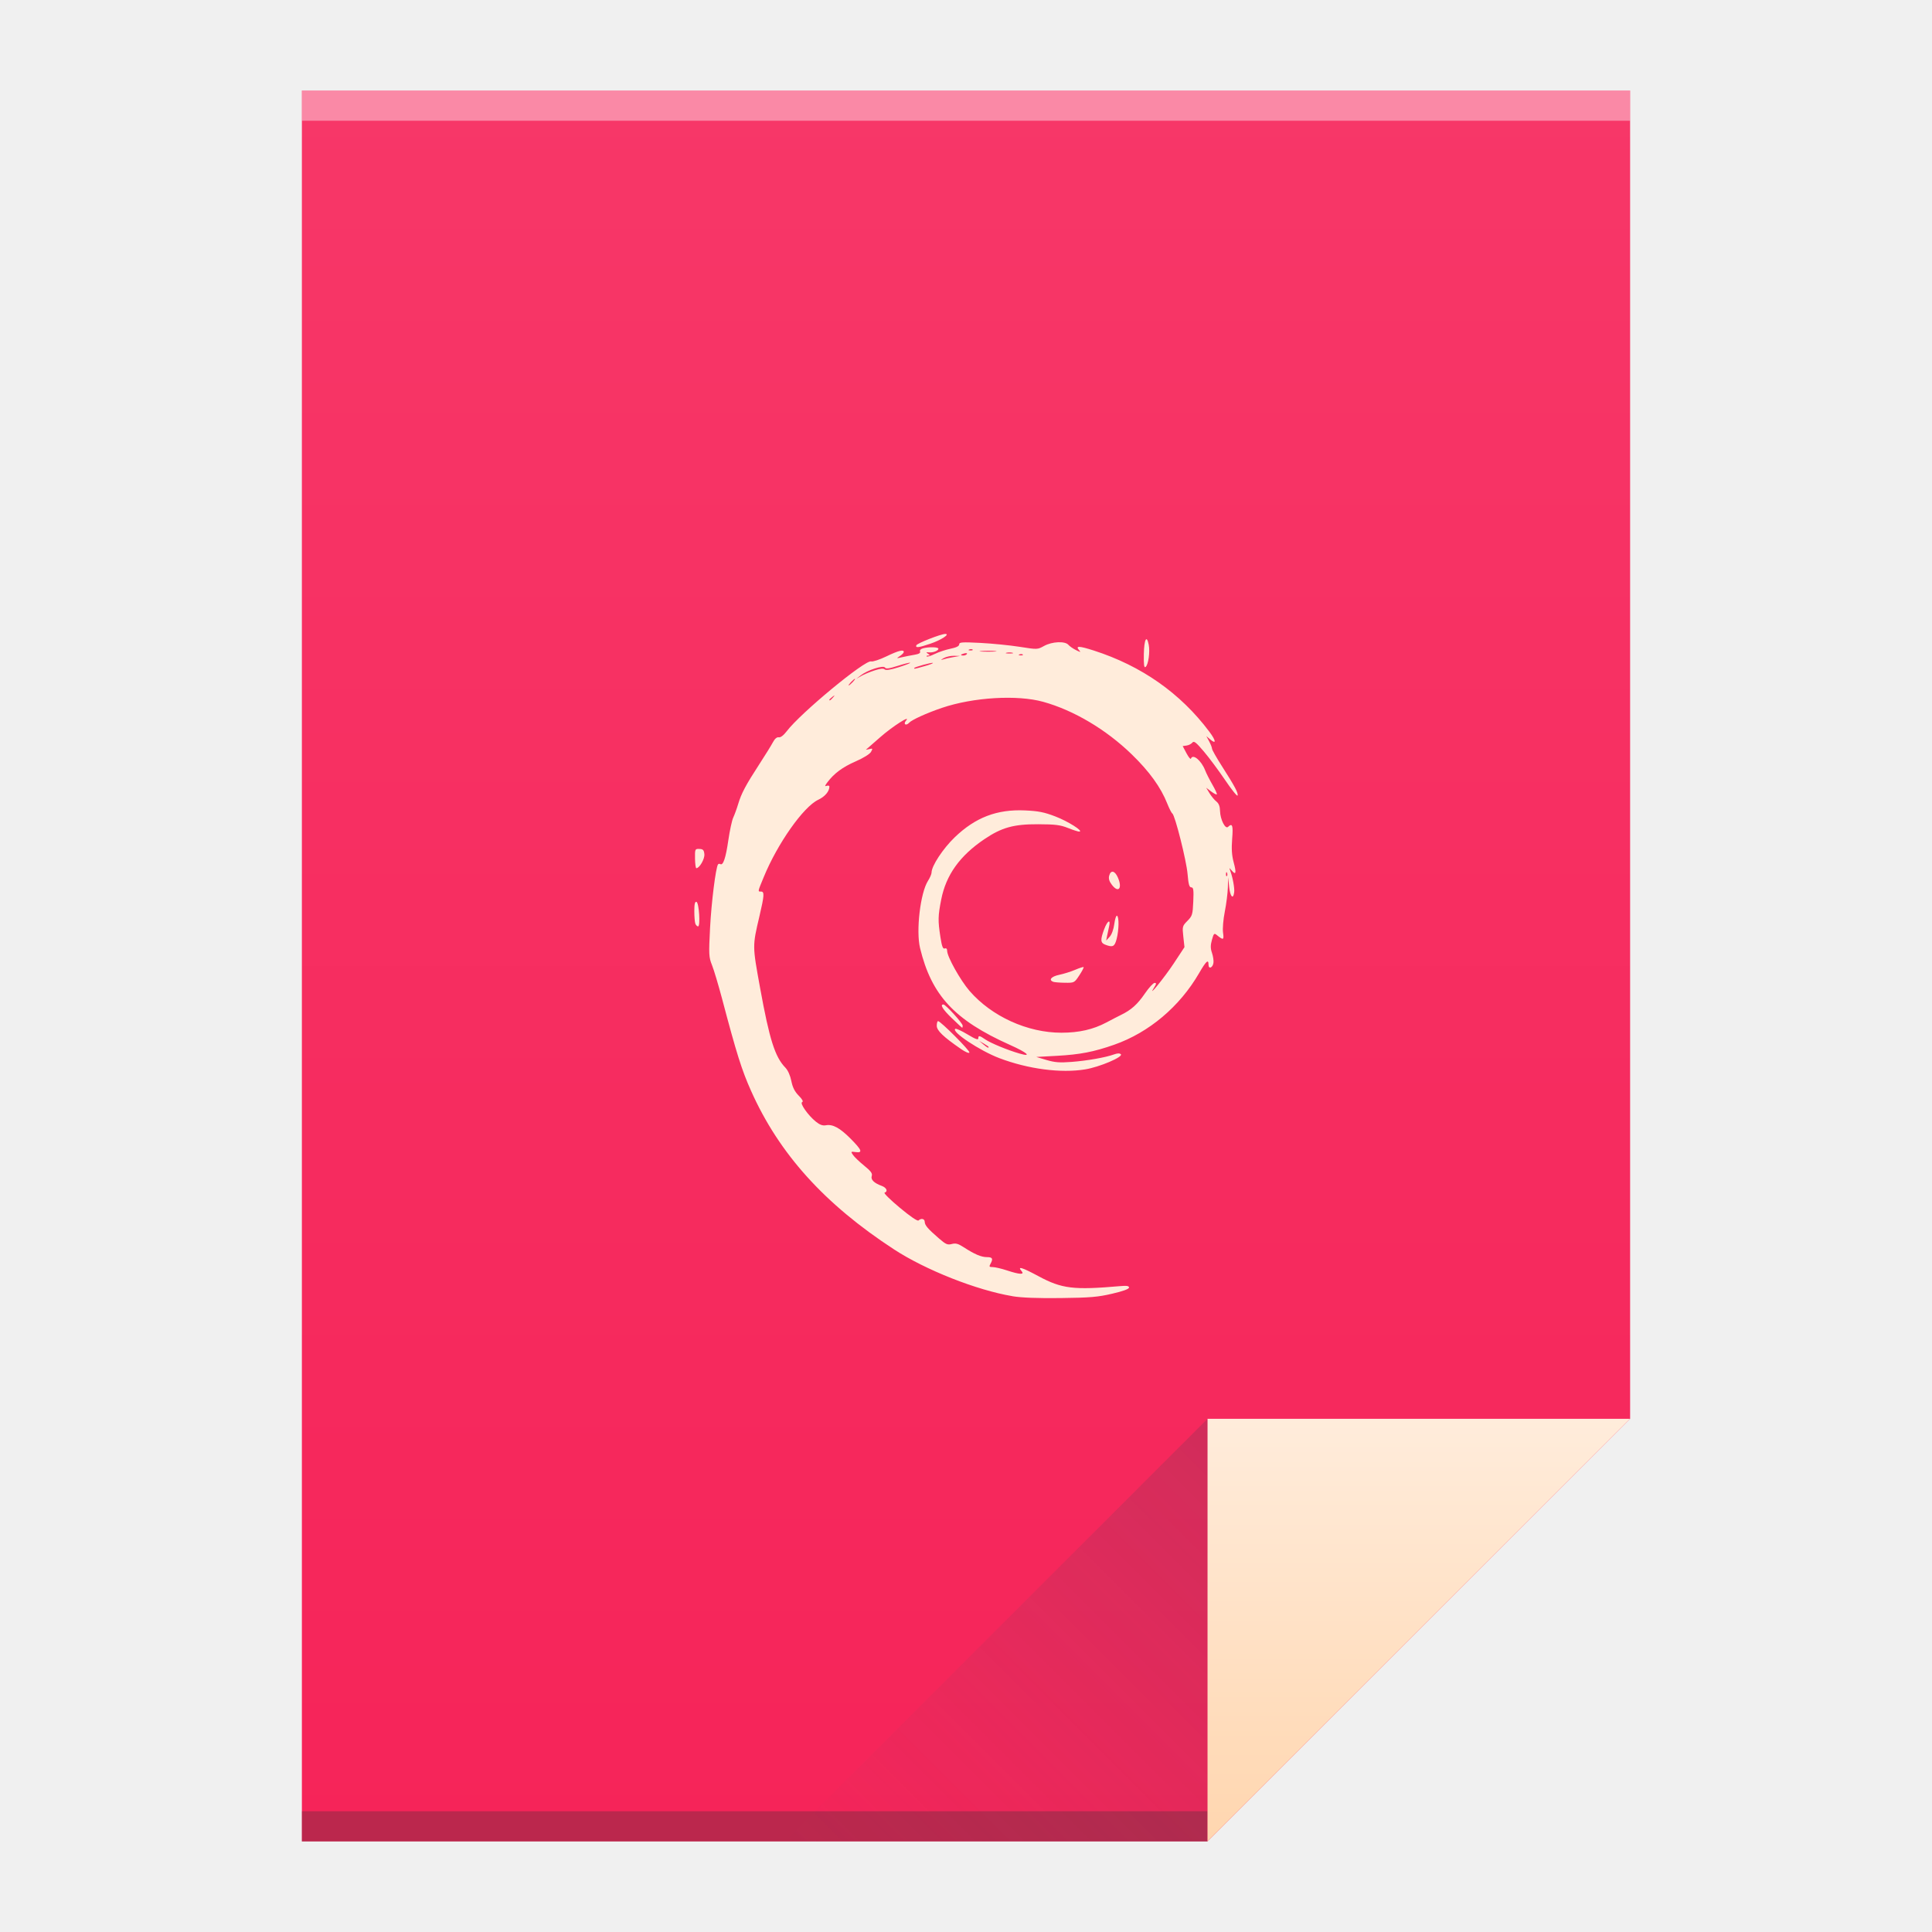
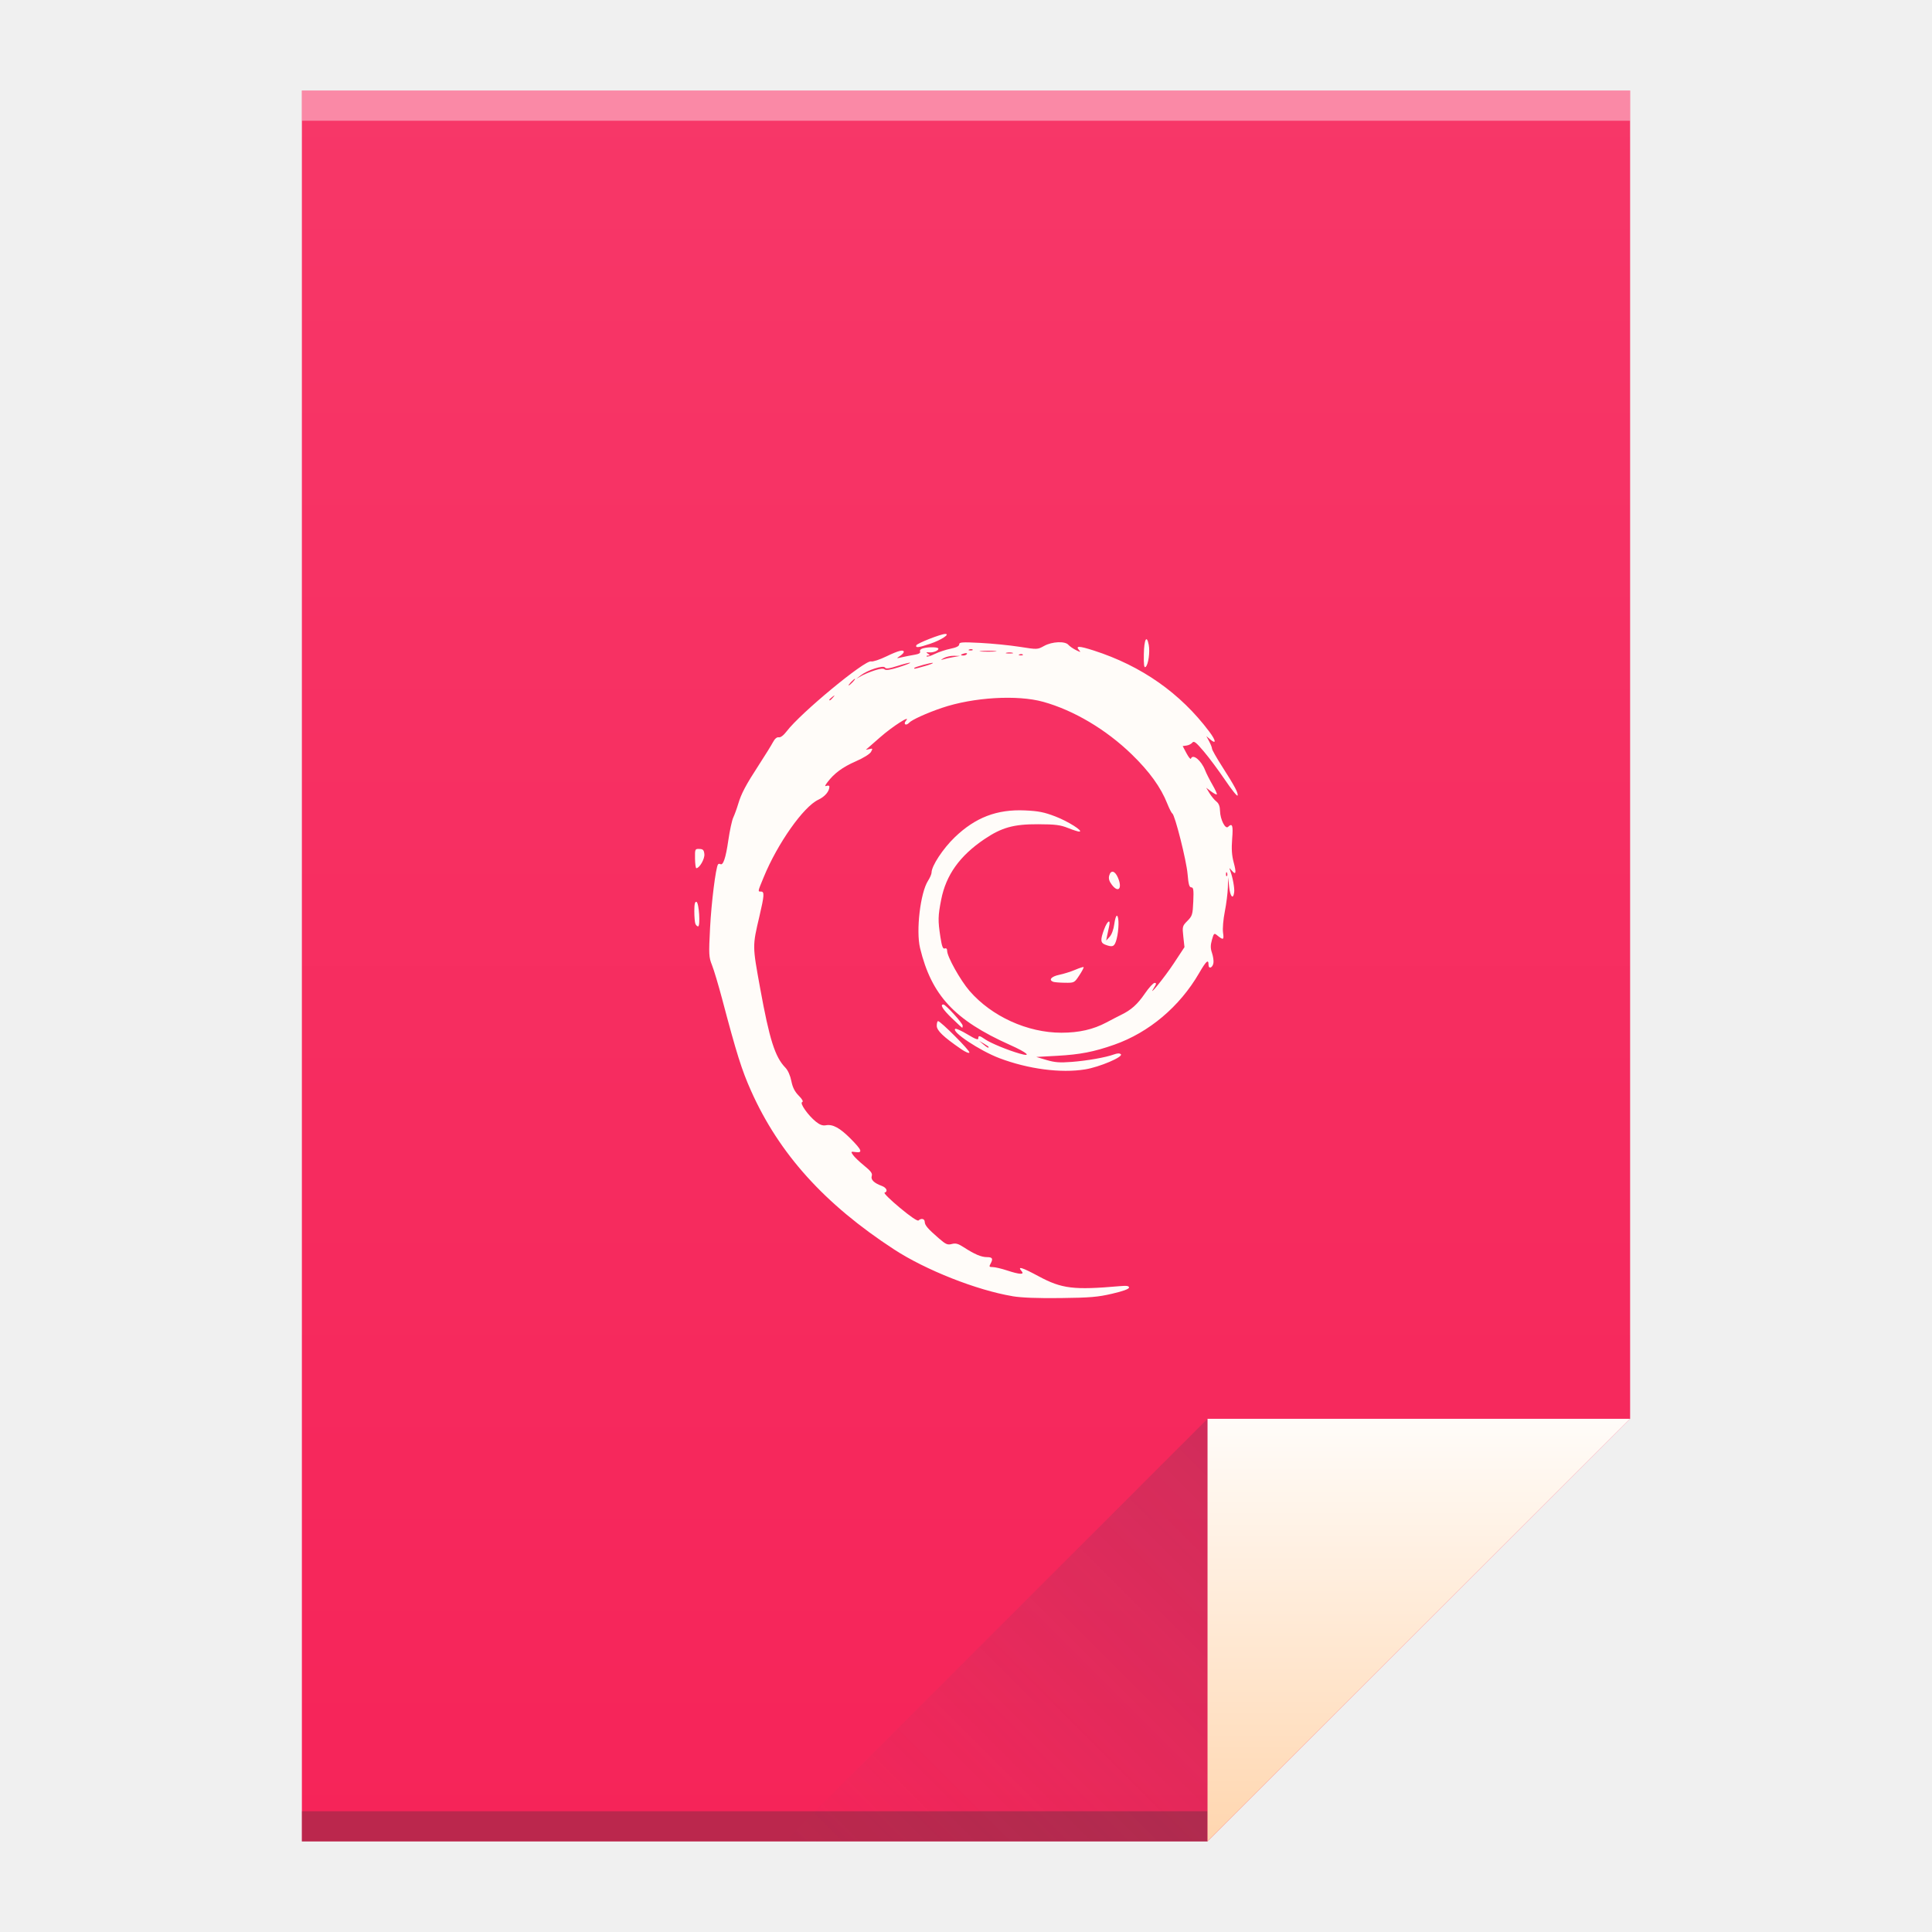
<svg xmlns="http://www.w3.org/2000/svg" xmlns:xlink="http://www.w3.org/1999/xlink" viewBox="0 0 64 64" id="svg2" version="1.1" width="64" height="64">
  <defs id="defs4">
    <linearGradient xlink:href="#linearGradient4300" id="linearGradient4306" x1="32" y1="61" x2="32" y2="3" gradientUnits="userSpaceOnUse" />
    <linearGradient gradientTransform="matrix(1,0,0,-1,-14,78)" xlink:href="#linearGradient4410" id="linearGradient4427" x1="54" y1="31" x2="40" y2="17" gradientUnits="userSpaceOnUse" />
    <linearGradient id="linearGradient4410">
      <stop style="stop-color:#383e51;stop-opacity:1" offset="0" id="stop4412" />
      <stop style="stop-color:#655c6f;stop-opacity:0" offset="1" id="stop4414" />
    </linearGradient>
    <linearGradient xlink:href="#linearGradient4351" id="linearGradient4357" x1="47" y1="61" x2="47" y2="47" gradientUnits="userSpaceOnUse" />
    <linearGradient id="linearGradient4351">
      <stop style="stop-color:#ffd6af;stop-opacity:1" offset="0" id="stop4353" />
-       <stop style="stop-color:#ffecdb;stop-opacity:1" offset="1" id="stop4355" />
+       <stop style="stop-color:#fffcf9;stop-opacity:1" offset="1" id="stop4355" />
    </linearGradient>
    <linearGradient id="linearGradient4300">
      <stop style="stop-color:#f62459;stop-opacity:1" offset="0" id="stop4302" />
      <stop style="stop-color:#f73768;stop-opacity:1" offset="1" id="stop4304" />
    </linearGradient>
  </defs>
  <path style="fill:url(#linearGradient4306);fill-opacity:1;stroke:none" d="M 10,3 10,61 40,61 54,47 54,17 54,3 40,3 10,3 Z" id="rect3500" />
  <rect style="opacity:1;fill:#2e3132;fill-opacity:0.294;stroke:none" id="rect4169" width="30" height="1" x="10" y="60" />
  <rect style="opacity:1;fill:#ffffff;fill-opacity:0.41;stroke:none" id="rect4236" width="44" height="1" x="10" y="3" />
  <path style="fill:url(#linearGradient4357);fill-opacity:1.0;fill-rule:evenodd;stroke:none;stroke-width:1px;stroke-linecap:butt;stroke-linejoin:miter;stroke-opacity:1" d="M 54,47 40,61 40,47 Z" id="path4314" />
  <path id="path4320" d="M 26,61 40,47 40,61 Z" style="opacity:0.2;fill:url(#linearGradient4427);fill-opacity:1;fill-rule:evenodd;stroke:none;stroke-width:1px;stroke-linecap:butt;stroke-linejoin:miter;stroke-opacity:1" />
-   <path style="fill:#ffecdb;fill-opacity:1" d="M 33.536,42.937 C 32.356,42.74 30.664,42.072 29.616,41.388 27.314,39.887 25.81,38.22 24.88,36.137 24.571,35.446 24.402,34.909 23.919,33.082 23.798,32.628 23.649,32.128 23.586,31.971 c -0.106,-0.265 -0.11,-0.354 -0.064,-1.239 0.044,-0.84 0.186,-1.976 0.262,-2.096 0.015,-0.023 0.05,-0.029 0.077,-0.012 0.094,0.056 0.181,-0.202 0.266,-0.791 0.047,-0.322 0.12,-0.66 0.163,-0.751 0.043,-0.091 0.116,-0.291 0.162,-0.445 0.106,-0.355 0.251,-0.628 0.698,-1.316 0.197,-0.303 0.401,-0.632 0.454,-0.733 0.063,-0.118 0.131,-0.176 0.194,-0.164 0.06,0.012 0.16,-0.065 0.265,-0.203 0.455,-0.6 2.597,-2.371 2.795,-2.311 0.054,0.016 0.28,-0.058 0.502,-0.165 0.402,-0.194 0.579,-0.239 0.579,-0.147 0,0.027 -0.058,0.087 -0.129,0.134 -0.125,0.083 -0.122,0.084 0.072,0.039 0.11,-0.026 0.296,-0.062 0.413,-0.081 0.144,-0.024 0.203,-0.058 0.183,-0.108 -0.017,-0.044 0.024,-0.087 0.103,-0.107 0.197,-0.051 0.505,-0.042 0.505,0.014 0,0.067 -0.176,0.135 -0.315,0.122 -0.095,-0.009 -0.1,-0.001 -0.029,0.046 0.071,0.047 0.072,0.057 0.005,0.058 -0.045,4.63e-4 -0.067,0.015 -0.049,0.032 0.018,0.017 0.138,-0.02 0.266,-0.083 0.128,-0.063 0.363,-0.141 0.522,-0.174 0.195,-0.04 0.289,-0.087 0.289,-0.144 0,-0.074 0.091,-0.08 0.703,-0.049 0.386,0.02 0.97,0.078 1.296,0.129 0.593,0.093 0.593,0.093 0.814,-0.029 0.265,-0.146 0.692,-0.166 0.804,-0.036 0.041,0.047 0.154,0.126 0.251,0.174 0.158,0.078 0.169,0.079 0.102,0.001 -0.127,-0.147 -8.76e-4,-0.143 0.489,0.014 1.581,0.508 2.869,1.413 3.825,2.686 0.227,0.302 0.24,0.438 0.026,0.254 l -0.123,-0.105 0.094,0.176 c 0.052,0.097 0.094,0.206 0.094,0.242 0,0.036 0.152,0.304 0.338,0.594 0.419,0.655 0.536,0.876 0.508,0.957 -0.012,0.035 -0.198,-0.196 -0.412,-0.513 -0.215,-0.317 -0.532,-0.744 -0.706,-0.948 -0.259,-0.306 -0.327,-0.358 -0.38,-0.293 -0.035,0.044 -0.122,0.088 -0.192,0.097 l -0.128,0.018 0.126,0.238 c 0.07,0.131 0.136,0.211 0.147,0.179 0.06,-0.174 0.341,0.055 0.469,0.381 0.041,0.106 0.152,0.324 0.245,0.485 0.093,0.161 0.158,0.304 0.143,0.317 -0.014,0.014 -0.099,-0.03 -0.189,-0.098 l -0.163,-0.123 0.111,0.183 c 0.061,0.101 0.163,0.224 0.227,0.274 0.08,0.062 0.118,0.16 0.121,0.313 0.007,0.282 0.175,0.615 0.266,0.527 0.143,-0.137 0.172,-0.051 0.136,0.397 -0.026,0.33 -0.012,0.548 0.05,0.778 0.095,0.351 0.075,0.437 -0.064,0.273 -0.089,-0.104 -0.089,-0.104 -0.05,0.004 0.085,0.232 0.148,0.579 0.131,0.715 -0.033,0.254 -0.132,0.148 -0.167,-0.177 l -0.033,-0.318 -0.01,0.338 c -0.005,0.186 -0.051,0.545 -0.101,0.798 -0.051,0.256 -0.077,0.565 -0.058,0.697 0.035,0.247 0.01,0.257 -0.205,0.08 -0.088,-0.072 -0.103,-0.058 -0.163,0.157 -0.051,0.181 -0.05,0.284 0.002,0.435 0.037,0.109 0.059,0.257 0.048,0.329 -0.025,0.165 -0.163,0.217 -0.163,0.061 0,-0.196 -0.078,-0.126 -0.315,0.283 -0.642,1.106 -1.658,1.962 -2.807,2.366 -0.678,0.238 -1.132,0.326 -1.896,0.368 l -0.688,0.038 0.34,0.101 c 0.274,0.081 0.435,0.093 0.832,0.063 0.519,-0.04 1.129,-0.148 1.406,-0.249 0.11,-0.04 0.185,-0.042 0.223,-0.005 0.09,0.086 -0.709,0.426 -1.183,0.502 -0.807,0.131 -1.887,-0.011 -2.84,-0.372 -0.647,-0.245 -1.607,-0.883 -1.46,-0.971 0.028,-0.017 0.21,0.067 0.406,0.185 0.25,0.152 0.355,0.191 0.355,0.134 0,-0.108 0.037,-0.103 0.235,0.033 0.179,0.122 0.73,0.35 1.127,0.465 0.433,0.126 0.265,-0.027 -0.315,-0.286 -1.835,-0.821 -2.597,-1.642 -2.976,-3.208 -0.139,-0.574 0.01,-1.833 0.264,-2.228 0.064,-0.1 0.117,-0.223 0.117,-0.273 0,-0.218 0.379,-0.794 0.768,-1.168 0.685,-0.658 1.398,-0.931 2.323,-0.89 0.447,0.02 0.638,0.057 1.01,0.2 0.422,0.161 0.954,0.499 0.791,0.502 -0.038,8.15e-4 -0.206,-0.053 -0.373,-0.12 -0.254,-0.101 -0.416,-0.122 -0.992,-0.124 -0.808,-0.003 -1.203,0.107 -1.778,0.495 -0.815,0.551 -1.269,1.185 -1.429,1.999 -0.108,0.546 -0.111,0.698 -0.027,1.24 0.048,0.312 0.083,0.404 0.143,0.382 0.051,-0.019 0.08,0.009 0.08,0.076 0,0.194 0.439,0.979 0.743,1.33 0.733,0.845 1.918,1.384 3.042,1.384 0.584,0 1.055,-0.108 1.49,-0.339 0.174,-0.093 0.395,-0.207 0.489,-0.253 0.334,-0.162 0.541,-0.348 0.783,-0.701 0.135,-0.197 0.281,-0.357 0.325,-0.357 0.065,0 0.063,0.028 -0.015,0.151 -0.256,0.405 0.345,-0.332 0.656,-0.805 l 0.349,-0.53 -0.038,-0.348 c -0.037,-0.335 -0.031,-0.355 0.136,-0.523 0.161,-0.162 0.175,-0.21 0.194,-0.642 0.017,-0.387 0.005,-0.467 -0.066,-0.468 -0.066,-3.86e-4 -0.095,-0.102 -0.123,-0.441 -0.038,-0.448 -0.418,-1.956 -0.506,-2.008 -0.027,-0.016 -0.101,-0.161 -0.165,-0.322 -0.216,-0.545 -0.594,-1.068 -1.183,-1.639 -0.848,-0.821 -1.917,-1.455 -2.927,-1.736 -0.859,-0.239 -2.317,-0.152 -3.356,0.2 -0.507,0.172 -1.006,0.399 -1.091,0.497 -0.038,0.044 -0.094,0.066 -0.123,0.049 -0.031,-0.018 -0.023,-0.068 0.02,-0.117 0.191,-0.221 -0.444,0.184 -0.852,0.544 -0.247,0.218 -0.458,0.402 -0.469,0.41 -0.011,0.008 0.037,3.81e-4 0.107,-0.017 0.116,-0.029 0.121,-0.021 0.058,0.092 -0.04,0.072 -0.251,0.203 -0.508,0.315 -0.433,0.189 -0.713,0.396 -0.936,0.692 -0.089,0.118 -0.094,0.144 -0.024,0.118 0.049,-0.018 0.09,-0.007 0.09,0.025 0,0.157 -0.149,0.333 -0.369,0.436 -0.488,0.228 -1.347,1.444 -1.806,2.561 -0.205,0.497 -0.202,0.48 -0.09,0.48 0.117,0 0.109,0.128 -0.052,0.815 -0.235,1.001 -0.235,0.969 0.021,2.377 0.312,1.716 0.494,2.289 0.84,2.644 0.081,0.083 0.16,0.261 0.195,0.439 0.042,0.213 0.113,0.353 0.245,0.486 0.12,0.122 0.16,0.196 0.114,0.213 -0.091,0.032 0.193,0.438 0.452,0.647 0.13,0.105 0.227,0.141 0.332,0.121 0.229,-0.042 0.463,0.085 0.822,0.446 0.373,0.376 0.41,0.476 0.163,0.442 -0.159,-0.022 -0.163,-0.018 -0.084,0.097 0.045,0.066 0.211,0.225 0.369,0.353 0.222,0.18 0.279,0.257 0.251,0.342 -0.04,0.121 0.074,0.234 0.333,0.329 0.16,0.059 0.212,0.186 0.091,0.224 -0.037,0.012 0.189,0.235 0.502,0.496 0.352,0.294 0.589,0.455 0.623,0.424 0.089,-0.083 0.203,-0.058 0.206,0.046 0.002,0.113 0.103,0.231 0.468,0.547 0.23,0.2 0.288,0.225 0.429,0.187 0.129,-0.034 0.21,-0.012 0.392,0.106 0.363,0.235 0.583,0.329 0.772,0.329 0.185,0 0.212,0.051 0.116,0.224 -0.051,0.091 -0.04,0.106 0.077,0.106 0.075,0 0.286,0.05 0.47,0.11 0.417,0.138 0.591,0.147 0.486,0.026 -0.154,-0.179 0.009,-0.13 0.561,0.167 0.771,0.415 1.161,0.462 2.695,0.328 0.227,-0.02 0.301,-0.008 0.301,0.047 0,0.048 -0.197,0.12 -0.559,0.204 -0.476,0.111 -0.73,0.132 -1.706,0.144 -0.769,0.009 -1.295,-0.011 -1.596,-0.061 z m -0.785,-8.252 c 0,-0.012 -0.071,-0.063 -0.158,-0.113 l -0.158,-0.092 0.135,0.113 c 0.132,0.111 0.18,0.135 0.18,0.092 z m 7.897,-5.769 c -0.018,-0.044 -0.032,-0.031 -0.035,0.033 -0.003,0.058 0.011,0.091 0.03,0.072 0.019,-0.018 0.021,-0.066 0.004,-0.106 z m -13.053,-5.811 c 0.071,-0.087 0.069,-0.089 -0.022,-0.021 -0.055,0.042 -0.1,0.085 -0.1,0.096 0,0.045 0.047,0.016 0.122,-0.076 z m 0.652,-0.509 c 0.057,-0.061 0.091,-0.11 0.075,-0.11 -0.016,0 -0.075,0.05 -0.133,0.11 -0.057,0.061 -0.091,0.11 -0.075,0.11 0.016,0 0.075,-0.05 0.133,-0.11 z m 0.722,-0.387 c 0.189,-0.061 0.297,-0.072 0.336,-0.034 0.04,0.038 0.188,0.016 0.463,-0.071 0.223,-0.07 0.394,-0.137 0.382,-0.149 -0.013,-0.012 -0.196,0.034 -0.407,0.101 -0.29,0.093 -0.395,0.107 -0.427,0.057 -0.055,-0.085 -0.577,0.083 -0.801,0.257 l -0.153,0.119 0.165,-0.095 c 0.091,-0.052 0.29,-0.136 0.443,-0.185 z m 1.654,-0.14 c 0.167,-0.047 0.293,-0.096 0.281,-0.108 -0.027,-0.026 -0.62,0.137 -0.62,0.17 0,0.033 0.005,0.032 0.339,-0.063 z m 0.951,-0.3 0.229,-0.04 -0.201,-0.005 c -0.11,-0.003 -0.265,0.033 -0.344,0.079 -0.093,0.055 -0.103,0.071 -0.029,0.045 0.063,-0.022 0.218,-0.057 0.344,-0.079 z m 0.456,-0.104 c 0.018,-0.027 -0.02,-0.037 -0.083,-0.021 -0.134,0.034 -0.151,0.071 -0.032,0.071 0.045,0 0.097,-0.022 0.115,-0.05 z m 1.852,0.017 c -0.019,-0.018 -0.069,-0.02 -0.11,-0.004 -0.046,0.018 -0.032,0.031 0.035,0.033 0.06,0.002 0.094,-0.011 0.075,-0.029 z M 33.54,21.623 c -0.055,-0.014 -0.146,-0.014 -0.201,0 -0.055,0.014 -0.01,0.025 0.1,0.025 0.11,0 0.156,-0.011 0.1,-0.025 z m -0.572,-0.057 c -0.117,-0.012 -0.324,-0.012 -0.459,-3.63e-4 -0.135,0.012 -0.039,0.021 0.214,0.022 0.252,1.98e-4 0.363,-0.009 0.245,-0.021 z m -0.748,-0.048 c -0.019,-0.018 -0.069,-0.02 -0.11,-0.004 -0.046,0.018 -0.032,0.031 0.035,0.033 0.06,0.002 0.094,-0.011 0.075,-0.029 z m -0.388,13.23 c -0.584,-0.402 -0.801,-0.61 -0.801,-0.769 0,-0.084 0.02,-0.153 0.044,-0.153 0.083,0 1.059,0.978 1.038,1.04 -0.012,0.036 -0.13,-0.014 -0.282,-0.118 z M 31.53,33.728 c -0.303,-0.294 -0.401,-0.453 -0.278,-0.453 0.074,0 0.638,0.62 0.638,0.701 0,0.038 -0.007,0.069 -0.016,0.069 -0.009,0 -0.164,-0.143 -0.344,-0.318 z m 3.357,-1.205 c -0.16,-0.062 -0.06,-0.177 0.201,-0.231 0.15,-0.031 0.388,-0.106 0.529,-0.166 0.141,-0.061 0.267,-0.101 0.279,-0.089 0.012,0.012 -0.051,0.134 -0.142,0.272 -0.164,0.249 -0.167,0.25 -0.48,0.246 -0.174,-0.002 -0.348,-0.017 -0.387,-0.032 z m 1.721,-1.231 c -0.155,-0.06 -0.161,-0.161 -0.032,-0.507 0.111,-0.297 0.226,-0.356 0.162,-0.083 -0.023,0.098 -0.054,0.241 -0.068,0.317 l -0.026,0.138 0.115,-0.125 c 0.068,-0.074 0.131,-0.248 0.154,-0.426 0.022,-0.165 0.062,-0.287 0.09,-0.271 0.071,0.042 0.063,0.477 -0.013,0.77 -0.067,0.256 -0.127,0.285 -0.38,0.188 z M 23.035,30.601 c -0.019,-0.048 -0.035,-0.236 -0.035,-0.417 0,-0.24 0.02,-0.324 0.072,-0.308 0.085,0.027 0.135,0.812 0.052,0.812 -0.03,0 -0.069,-0.039 -0.089,-0.087 z M 36.834,29.313 c -0.089,-0.116 -0.117,-0.207 -0.091,-0.304 0.052,-0.198 0.188,-0.17 0.288,0.06 0.156,0.358 0.021,0.526 -0.197,0.244 z M 23.023,28.439 c -0.004,-0.312 -3.1e-5,-0.322 0.144,-0.317 0.122,0.004 0.152,0.035 0.166,0.173 0.016,0.156 -0.161,0.465 -0.266,0.465 -0.022,0 -0.041,-0.145 -0.044,-0.322 z m 14.868,-6.767 c 0.009,-0.493 0.094,-0.659 0.162,-0.315 0.047,0.24 -0.013,0.665 -0.104,0.737 -0.05,0.039 -0.064,-0.068 -0.058,-0.423 z m -7.537,-0.295 c 0.023,-0.066 0.814,-0.377 0.96,-0.377 0.171,0 -0.136,0.202 -0.491,0.322 -0.396,0.134 -0.501,0.146 -0.469,0.056 z" id="path4181" />
+   <path style="fill:#fffcf9;fill-opacity:1" d="M 33.536,42.937 C 32.356,42.74 30.664,42.072 29.616,41.388 27.314,39.887 25.81,38.22 24.88,36.137 24.571,35.446 24.402,34.909 23.919,33.082 23.798,32.628 23.649,32.128 23.586,31.971 c -0.106,-0.265 -0.11,-0.354 -0.064,-1.239 0.044,-0.84 0.186,-1.976 0.262,-2.096 0.015,-0.023 0.05,-0.029 0.077,-0.012 0.094,0.056 0.181,-0.202 0.266,-0.791 0.047,-0.322 0.12,-0.66 0.163,-0.751 0.043,-0.091 0.116,-0.291 0.162,-0.445 0.106,-0.355 0.251,-0.628 0.698,-1.316 0.197,-0.303 0.401,-0.632 0.454,-0.733 0.063,-0.118 0.131,-0.176 0.194,-0.164 0.06,0.012 0.16,-0.065 0.265,-0.203 0.455,-0.6 2.597,-2.371 2.795,-2.311 0.054,0.016 0.28,-0.058 0.502,-0.165 0.402,-0.194 0.579,-0.239 0.579,-0.147 0,0.027 -0.058,0.087 -0.129,0.134 -0.125,0.083 -0.122,0.084 0.072,0.039 0.11,-0.026 0.296,-0.062 0.413,-0.081 0.144,-0.024 0.203,-0.058 0.183,-0.108 -0.017,-0.044 0.024,-0.087 0.103,-0.107 0.197,-0.051 0.505,-0.042 0.505,0.014 0,0.067 -0.176,0.135 -0.315,0.122 -0.095,-0.009 -0.1,-0.001 -0.029,0.046 0.071,0.047 0.072,0.057 0.005,0.058 -0.045,4.63e-4 -0.067,0.015 -0.049,0.032 0.018,0.017 0.138,-0.02 0.266,-0.083 0.128,-0.063 0.363,-0.141 0.522,-0.174 0.195,-0.04 0.289,-0.087 0.289,-0.144 0,-0.074 0.091,-0.08 0.703,-0.049 0.386,0.02 0.97,0.078 1.296,0.129 0.593,0.093 0.593,0.093 0.814,-0.029 0.265,-0.146 0.692,-0.166 0.804,-0.036 0.041,0.047 0.154,0.126 0.251,0.174 0.158,0.078 0.169,0.079 0.102,0.001 -0.127,-0.147 -8.76e-4,-0.143 0.489,0.014 1.581,0.508 2.869,1.413 3.825,2.686 0.227,0.302 0.24,0.438 0.026,0.254 l -0.123,-0.105 0.094,0.176 c 0.052,0.097 0.094,0.206 0.094,0.242 0,0.036 0.152,0.304 0.338,0.594 0.419,0.655 0.536,0.876 0.508,0.957 -0.012,0.035 -0.198,-0.196 -0.412,-0.513 -0.215,-0.317 -0.532,-0.744 -0.706,-0.948 -0.259,-0.306 -0.327,-0.358 -0.38,-0.293 -0.035,0.044 -0.122,0.088 -0.192,0.097 l -0.128,0.018 0.126,0.238 c 0.07,0.131 0.136,0.211 0.147,0.179 0.06,-0.174 0.341,0.055 0.469,0.381 0.041,0.106 0.152,0.324 0.245,0.485 0.093,0.161 0.158,0.304 0.143,0.317 -0.014,0.014 -0.099,-0.03 -0.189,-0.098 l -0.163,-0.123 0.111,0.183 c 0.061,0.101 0.163,0.224 0.227,0.274 0.08,0.062 0.118,0.16 0.121,0.313 0.007,0.282 0.175,0.615 0.266,0.527 0.143,-0.137 0.172,-0.051 0.136,0.397 -0.026,0.33 -0.012,0.548 0.05,0.778 0.095,0.351 0.075,0.437 -0.064,0.273 -0.089,-0.104 -0.089,-0.104 -0.05,0.004 0.085,0.232 0.148,0.579 0.131,0.715 -0.033,0.254 -0.132,0.148 -0.167,-0.177 l -0.033,-0.318 -0.01,0.338 c -0.005,0.186 -0.051,0.545 -0.101,0.798 -0.051,0.256 -0.077,0.565 -0.058,0.697 0.035,0.247 0.01,0.257 -0.205,0.08 -0.088,-0.072 -0.103,-0.058 -0.163,0.157 -0.051,0.181 -0.05,0.284 0.002,0.435 0.037,0.109 0.059,0.257 0.048,0.329 -0.025,0.165 -0.163,0.217 -0.163,0.061 0,-0.196 -0.078,-0.126 -0.315,0.283 -0.642,1.106 -1.658,1.962 -2.807,2.366 -0.678,0.238 -1.132,0.326 -1.896,0.368 l -0.688,0.038 0.34,0.101 c 0.274,0.081 0.435,0.093 0.832,0.063 0.519,-0.04 1.129,-0.148 1.406,-0.249 0.11,-0.04 0.185,-0.042 0.223,-0.005 0.09,0.086 -0.709,0.426 -1.183,0.502 -0.807,0.131 -1.887,-0.011 -2.84,-0.372 -0.647,-0.245 -1.607,-0.883 -1.46,-0.971 0.028,-0.017 0.21,0.067 0.406,0.185 0.25,0.152 0.355,0.191 0.355,0.134 0,-0.108 0.037,-0.103 0.235,0.033 0.179,0.122 0.73,0.35 1.127,0.465 0.433,0.126 0.265,-0.027 -0.315,-0.286 -1.835,-0.821 -2.597,-1.642 -2.976,-3.208 -0.139,-0.574 0.01,-1.833 0.264,-2.228 0.064,-0.1 0.117,-0.223 0.117,-0.273 0,-0.218 0.379,-0.794 0.768,-1.168 0.685,-0.658 1.398,-0.931 2.323,-0.89 0.447,0.02 0.638,0.057 1.01,0.2 0.422,0.161 0.954,0.499 0.791,0.502 -0.038,8.15e-4 -0.206,-0.053 -0.373,-0.12 -0.254,-0.101 -0.416,-0.122 -0.992,-0.124 -0.808,-0.003 -1.203,0.107 -1.778,0.495 -0.815,0.551 -1.269,1.185 -1.429,1.999 -0.108,0.546 -0.111,0.698 -0.027,1.24 0.048,0.312 0.083,0.404 0.143,0.382 0.051,-0.019 0.08,0.009 0.08,0.076 0,0.194 0.439,0.979 0.743,1.33 0.733,0.845 1.918,1.384 3.042,1.384 0.584,0 1.055,-0.108 1.49,-0.339 0.174,-0.093 0.395,-0.207 0.489,-0.253 0.334,-0.162 0.541,-0.348 0.783,-0.701 0.135,-0.197 0.281,-0.357 0.325,-0.357 0.065,0 0.063,0.028 -0.015,0.151 -0.256,0.405 0.345,-0.332 0.656,-0.805 l 0.349,-0.53 -0.038,-0.348 c -0.037,-0.335 -0.031,-0.355 0.136,-0.523 0.161,-0.162 0.175,-0.21 0.194,-0.642 0.017,-0.387 0.005,-0.467 -0.066,-0.468 -0.066,-3.86e-4 -0.095,-0.102 -0.123,-0.441 -0.038,-0.448 -0.418,-1.956 -0.506,-2.008 -0.027,-0.016 -0.101,-0.161 -0.165,-0.322 -0.216,-0.545 -0.594,-1.068 -1.183,-1.639 -0.848,-0.821 -1.917,-1.455 -2.927,-1.736 -0.859,-0.239 -2.317,-0.152 -3.356,0.2 -0.507,0.172 -1.006,0.399 -1.091,0.497 -0.038,0.044 -0.094,0.066 -0.123,0.049 -0.031,-0.018 -0.023,-0.068 0.02,-0.117 0.191,-0.221 -0.444,0.184 -0.852,0.544 -0.247,0.218 -0.458,0.402 -0.469,0.41 -0.011,0.008 0.037,3.81e-4 0.107,-0.017 0.116,-0.029 0.121,-0.021 0.058,0.092 -0.04,0.072 -0.251,0.203 -0.508,0.315 -0.433,0.189 -0.713,0.396 -0.936,0.692 -0.089,0.118 -0.094,0.144 -0.024,0.118 0.049,-0.018 0.09,-0.007 0.09,0.025 0,0.157 -0.149,0.333 -0.369,0.436 -0.488,0.228 -1.347,1.444 -1.806,2.561 -0.205,0.497 -0.202,0.48 -0.09,0.48 0.117,0 0.109,0.128 -0.052,0.815 -0.235,1.001 -0.235,0.969 0.021,2.377 0.312,1.716 0.494,2.289 0.84,2.644 0.081,0.083 0.16,0.261 0.195,0.439 0.042,0.213 0.113,0.353 0.245,0.486 0.12,0.122 0.16,0.196 0.114,0.213 -0.091,0.032 0.193,0.438 0.452,0.647 0.13,0.105 0.227,0.141 0.332,0.121 0.229,-0.042 0.463,0.085 0.822,0.446 0.373,0.376 0.41,0.476 0.163,0.442 -0.159,-0.022 -0.163,-0.018 -0.084,0.097 0.045,0.066 0.211,0.225 0.369,0.353 0.222,0.18 0.279,0.257 0.251,0.342 -0.04,0.121 0.074,0.234 0.333,0.329 0.16,0.059 0.212,0.186 0.091,0.224 -0.037,0.012 0.189,0.235 0.502,0.496 0.352,0.294 0.589,0.455 0.623,0.424 0.089,-0.083 0.203,-0.058 0.206,0.046 0.002,0.113 0.103,0.231 0.468,0.547 0.23,0.2 0.288,0.225 0.429,0.187 0.129,-0.034 0.21,-0.012 0.392,0.106 0.363,0.235 0.583,0.329 0.772,0.329 0.185,0 0.212,0.051 0.116,0.224 -0.051,0.091 -0.04,0.106 0.077,0.106 0.075,0 0.286,0.05 0.47,0.11 0.417,0.138 0.591,0.147 0.486,0.026 -0.154,-0.179 0.009,-0.13 0.561,0.167 0.771,0.415 1.161,0.462 2.695,0.328 0.227,-0.02 0.301,-0.008 0.301,0.047 0,0.048 -0.197,0.12 -0.559,0.204 -0.476,0.111 -0.73,0.132 -1.706,0.144 -0.769,0.009 -1.295,-0.011 -1.596,-0.061 z m -0.785,-8.252 c 0,-0.012 -0.071,-0.063 -0.158,-0.113 l -0.158,-0.092 0.135,0.113 c 0.132,0.111 0.18,0.135 0.18,0.092 z m 7.897,-5.769 c -0.018,-0.044 -0.032,-0.031 -0.035,0.033 -0.003,0.058 0.011,0.091 0.03,0.072 0.019,-0.018 0.021,-0.066 0.004,-0.106 z m -13.053,-5.811 c 0.071,-0.087 0.069,-0.089 -0.022,-0.021 -0.055,0.042 -0.1,0.085 -0.1,0.096 0,0.045 0.047,0.016 0.122,-0.076 z m 0.652,-0.509 c 0.057,-0.061 0.091,-0.11 0.075,-0.11 -0.016,0 -0.075,0.05 -0.133,0.11 -0.057,0.061 -0.091,0.11 -0.075,0.11 0.016,0 0.075,-0.05 0.133,-0.11 z m 0.722,-0.387 c 0.189,-0.061 0.297,-0.072 0.336,-0.034 0.04,0.038 0.188,0.016 0.463,-0.071 0.223,-0.07 0.394,-0.137 0.382,-0.149 -0.013,-0.012 -0.196,0.034 -0.407,0.101 -0.29,0.093 -0.395,0.107 -0.427,0.057 -0.055,-0.085 -0.577,0.083 -0.801,0.257 l -0.153,0.119 0.165,-0.095 c 0.091,-0.052 0.29,-0.136 0.443,-0.185 z m 1.654,-0.14 c 0.167,-0.047 0.293,-0.096 0.281,-0.108 -0.027,-0.026 -0.62,0.137 -0.62,0.17 0,0.033 0.005,0.032 0.339,-0.063 z m 0.951,-0.3 0.229,-0.04 -0.201,-0.005 c -0.11,-0.003 -0.265,0.033 -0.344,0.079 -0.093,0.055 -0.103,0.071 -0.029,0.045 0.063,-0.022 0.218,-0.057 0.344,-0.079 z m 0.456,-0.104 c 0.018,-0.027 -0.02,-0.037 -0.083,-0.021 -0.134,0.034 -0.151,0.071 -0.032,0.071 0.045,0 0.097,-0.022 0.115,-0.05 z m 1.852,0.017 c -0.019,-0.018 -0.069,-0.02 -0.11,-0.004 -0.046,0.018 -0.032,0.031 0.035,0.033 0.06,0.002 0.094,-0.011 0.075,-0.029 z M 33.54,21.623 c -0.055,-0.014 -0.146,-0.014 -0.201,0 -0.055,0.014 -0.01,0.025 0.1,0.025 0.11,0 0.156,-0.011 0.1,-0.025 z m -0.572,-0.057 c -0.117,-0.012 -0.324,-0.012 -0.459,-3.63e-4 -0.135,0.012 -0.039,0.021 0.214,0.022 0.252,1.98e-4 0.363,-0.009 0.245,-0.021 z m -0.748,-0.048 c -0.019,-0.018 -0.069,-0.02 -0.11,-0.004 -0.046,0.018 -0.032,0.031 0.035,0.033 0.06,0.002 0.094,-0.011 0.075,-0.029 z m -0.388,13.23 c -0.584,-0.402 -0.801,-0.61 -0.801,-0.769 0,-0.084 0.02,-0.153 0.044,-0.153 0.083,0 1.059,0.978 1.038,1.04 -0.012,0.036 -0.13,-0.014 -0.282,-0.118 z M 31.53,33.728 c -0.303,-0.294 -0.401,-0.453 -0.278,-0.453 0.074,0 0.638,0.62 0.638,0.701 0,0.038 -0.007,0.069 -0.016,0.069 -0.009,0 -0.164,-0.143 -0.344,-0.318 z m 3.357,-1.205 c -0.16,-0.062 -0.06,-0.177 0.201,-0.231 0.15,-0.031 0.388,-0.106 0.529,-0.166 0.141,-0.061 0.267,-0.101 0.279,-0.089 0.012,0.012 -0.051,0.134 -0.142,0.272 -0.164,0.249 -0.167,0.25 -0.48,0.246 -0.174,-0.002 -0.348,-0.017 -0.387,-0.032 z m 1.721,-1.231 c -0.155,-0.06 -0.161,-0.161 -0.032,-0.507 0.111,-0.297 0.226,-0.356 0.162,-0.083 -0.023,0.098 -0.054,0.241 -0.068,0.317 l -0.026,0.138 0.115,-0.125 c 0.068,-0.074 0.131,-0.248 0.154,-0.426 0.022,-0.165 0.062,-0.287 0.09,-0.271 0.071,0.042 0.063,0.477 -0.013,0.77 -0.067,0.256 -0.127,0.285 -0.38,0.188 z M 23.035,30.601 c -0.019,-0.048 -0.035,-0.236 -0.035,-0.417 0,-0.24 0.02,-0.324 0.072,-0.308 0.085,0.027 0.135,0.812 0.052,0.812 -0.03,0 -0.069,-0.039 -0.089,-0.087 z M 36.834,29.313 c -0.089,-0.116 -0.117,-0.207 -0.091,-0.304 0.052,-0.198 0.188,-0.17 0.288,0.06 0.156,0.358 0.021,0.526 -0.197,0.244 z M 23.023,28.439 c -0.004,-0.312 -3.1e-5,-0.322 0.144,-0.317 0.122,0.004 0.152,0.035 0.166,0.173 0.016,0.156 -0.161,0.465 -0.266,0.465 -0.022,0 -0.041,-0.145 -0.044,-0.322 z m 14.868,-6.767 c 0.009,-0.493 0.094,-0.659 0.162,-0.315 0.047,0.24 -0.013,0.665 -0.104,0.737 -0.05,0.039 -0.064,-0.068 -0.058,-0.423 z m -7.537,-0.295 c 0.023,-0.066 0.814,-0.377 0.96,-0.377 0.171,0 -0.136,0.202 -0.491,0.322 -0.396,0.134 -0.501,0.146 -0.469,0.056 z" id="path4181" />
</svg>
